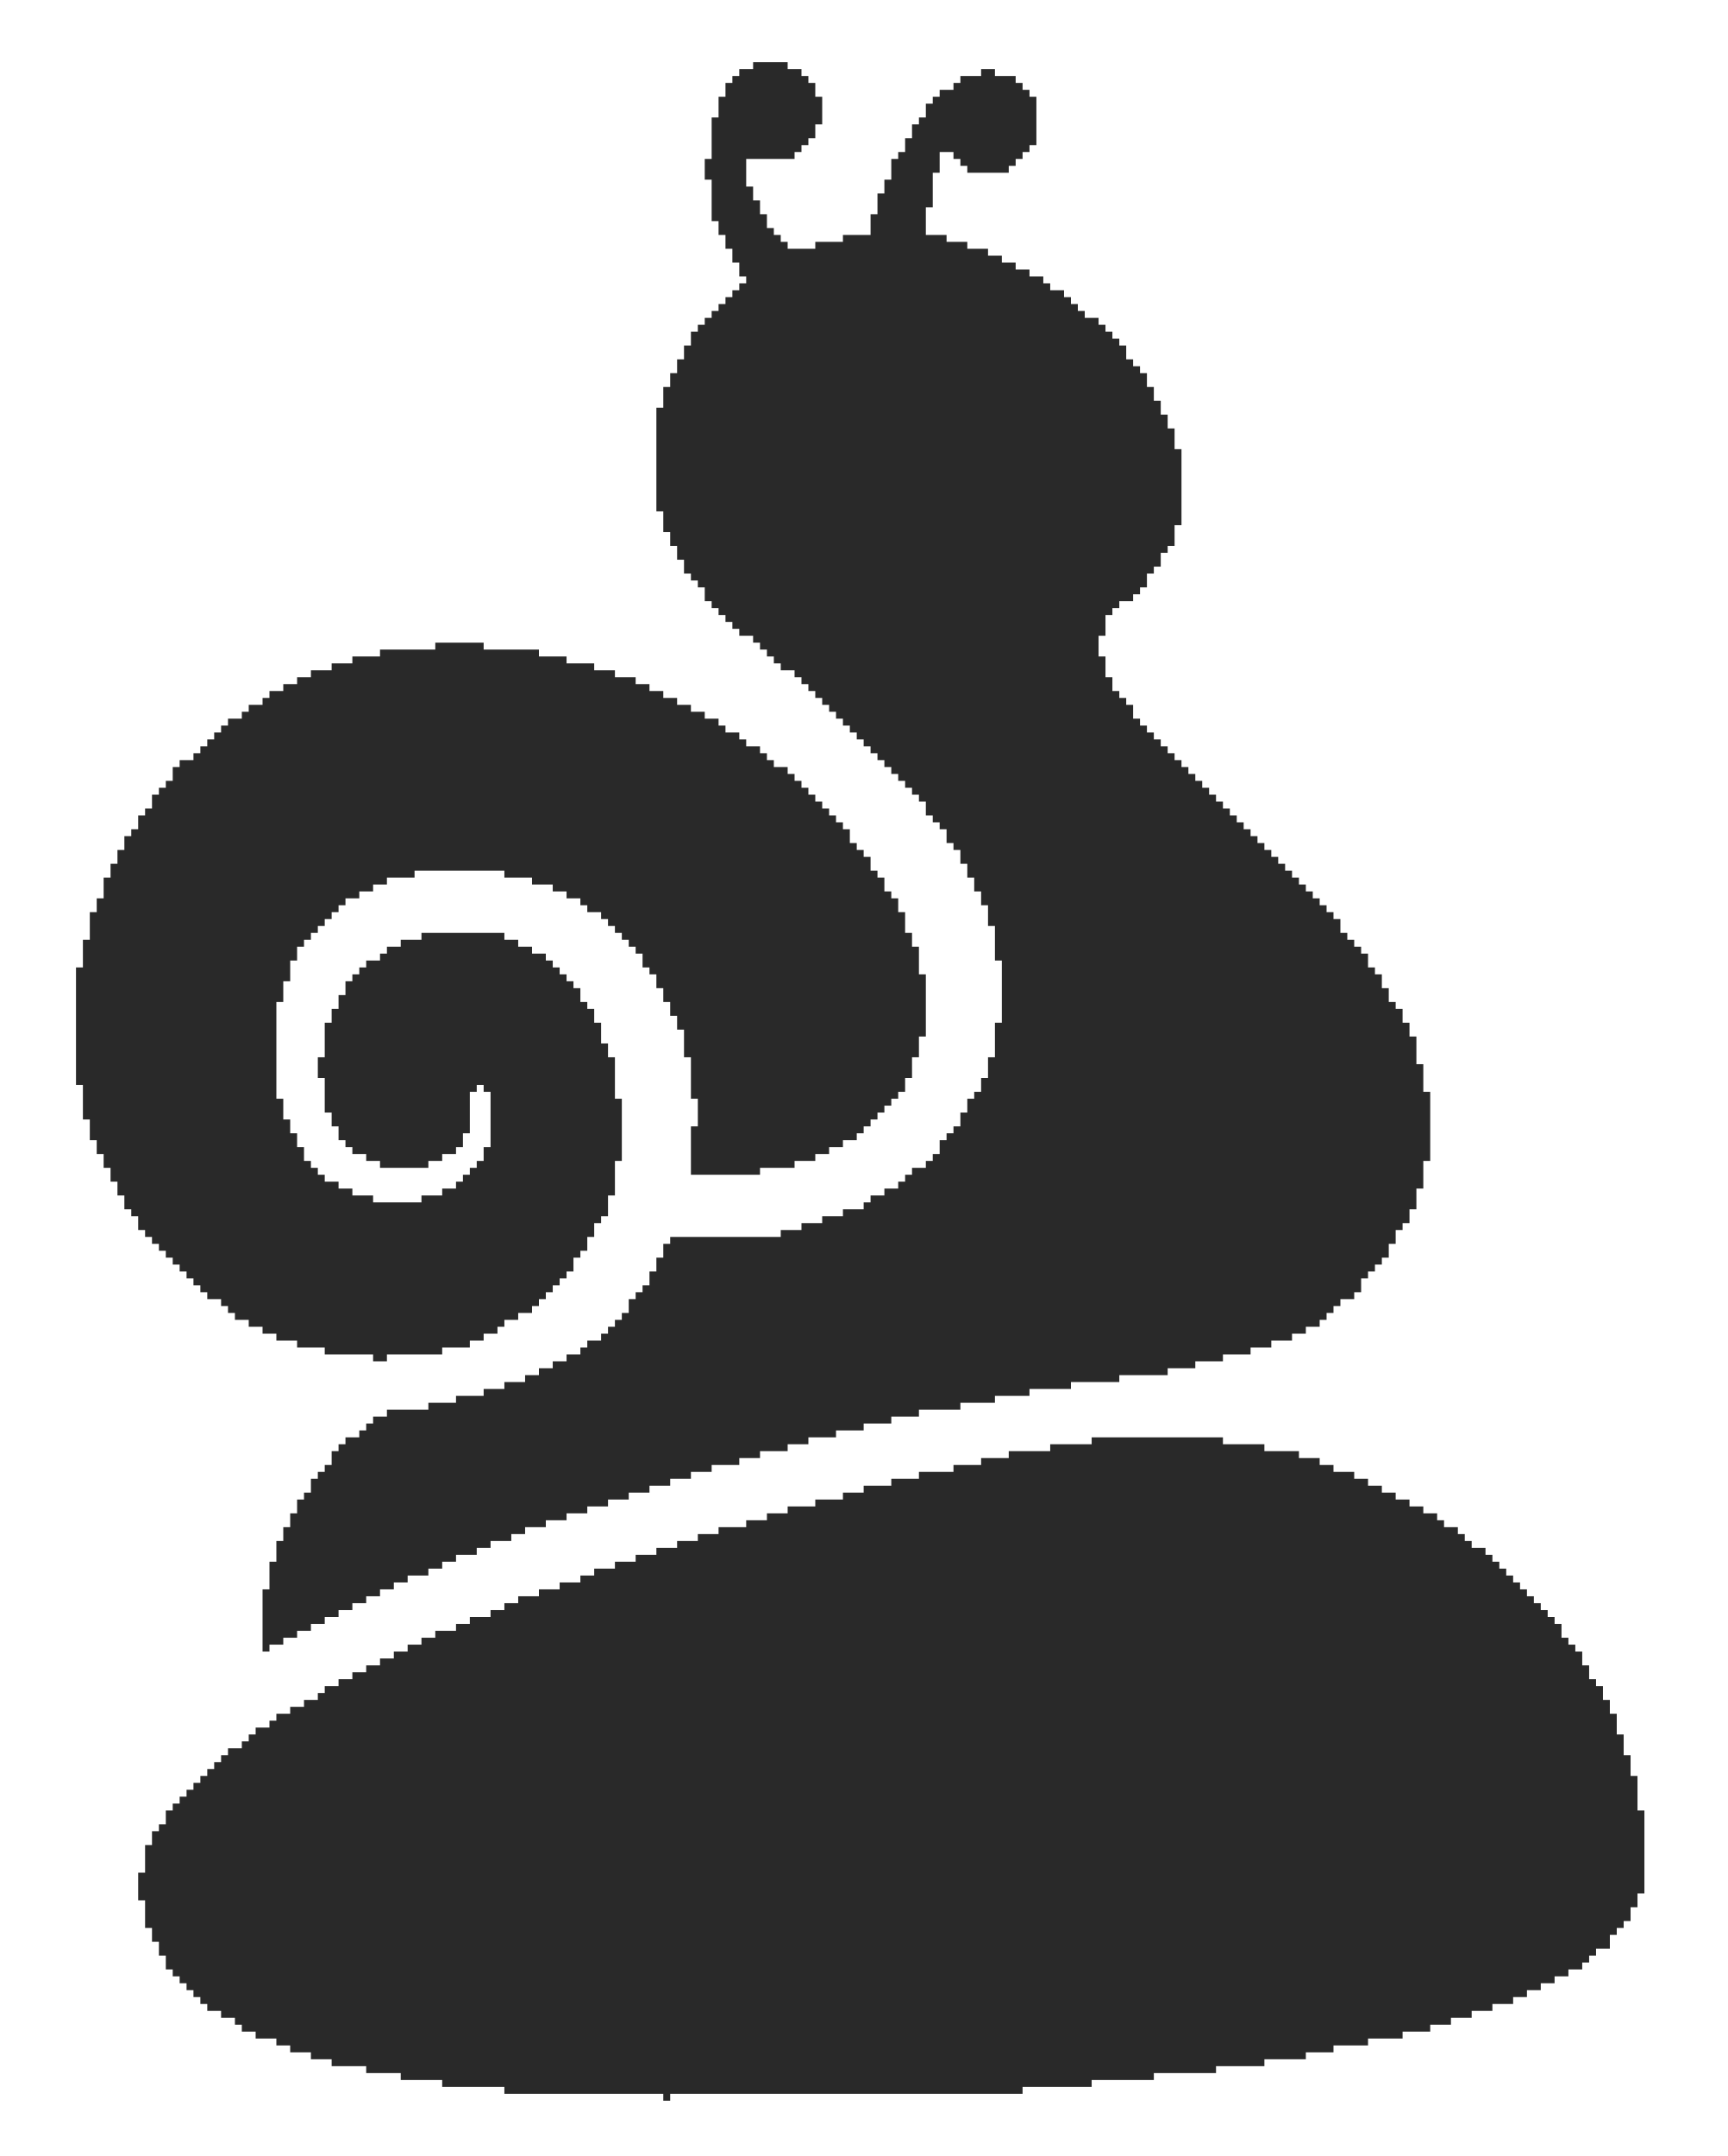
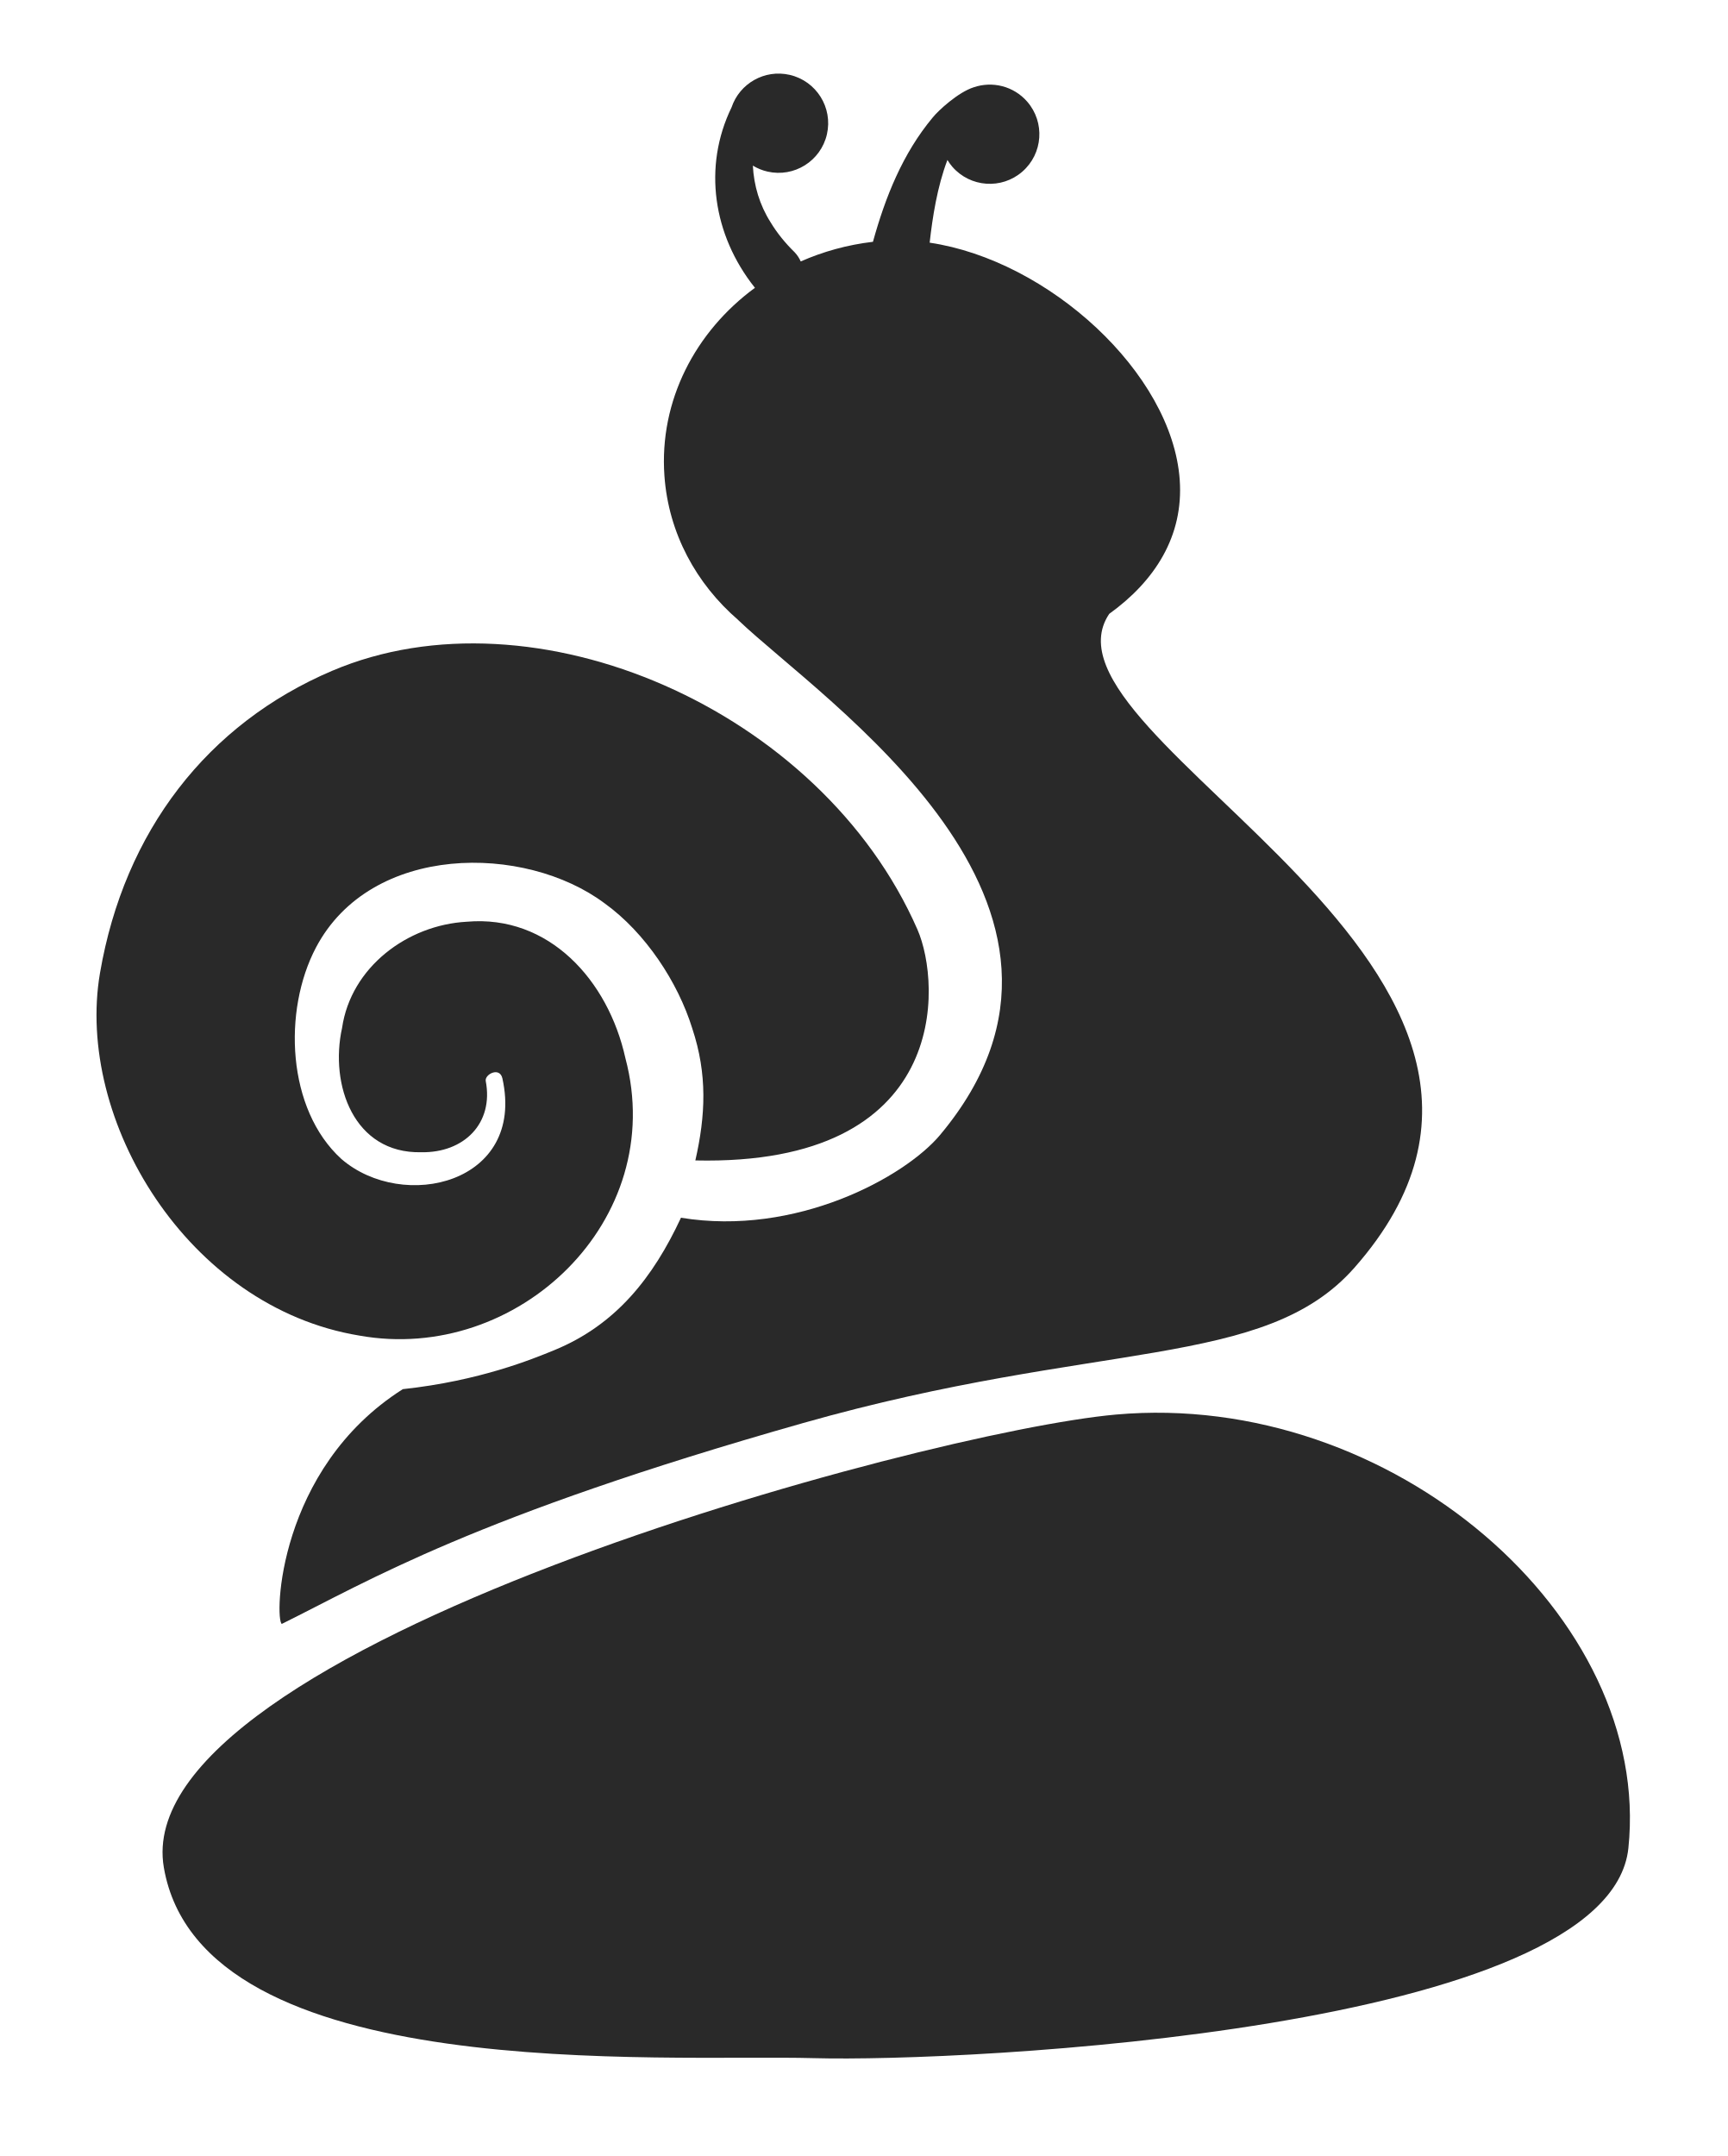
- <svg xmlns="http://www.w3.org/2000/svg" viewBox="0 0 250 312">
-   <path fill="#292929" fill-rule="evenodd" d="M109 9L114 9L114 10L116 10L116 11L117 11L117 12L118 12L118 14L119 14L119 18L118 18L118 20L117 20L117 21L116 21L116 22L115 22L115 23L108 23L108 27L109 27L109 29L110 29L110 31L111 31L111 33L112 33L112 34L113 34L113 35L114 35L114 36L118 36L118 35L122 35L122 34L126 34L126 31L127 31L127 28L128 28L128 26L129 26L129 23L130 23L130 22L131 22L131 20L132 20L132 18L133 18L133 17L134 17L134 15L135 15L135 14L136 14L136 13L138 13L138 12L139 12L139 11L142 11L142 10L144 10L144 11L147 11L147 12L148 12L148 13L149 13L149 14L150 14L150 21L149 21L149 22L148 22L148 23L147 23L147 24L146 24L146 25L140 25L140 24L139 24L139 23L138 23L138 22L136 22L136 25L135 25L135 30L134 30L134 34L137 34L137 35L140 35L140 36L143 36L143 37L145 37L145 38L147 38L147 39L149 39L149 40L151 40L151 41L152 41L152 42L154 42L154 43L155 43L155 44L156 44L156 45L157 45L157 46L159 46L159 47L160 47L160 48L161 48L161 49L162 49L162 50L163 50L163 52L164 52L164 53L165 53L165 54L166 54L166 56L167 56L167 58L168 58L168 60L169 60L169 62L170 62L170 65L171 65L171 76L170 76L170 79L169 79L169 80L168 80L168 82L167 82L167 83L166 83L166 85L165 85L165 86L164 86L164 87L162 87L162 88L161 88L161 89L160 89L160 92L159 92L159 95L160 95L160 98L161 98L161 100L162 100L162 101L163 101L163 102L164 102L164 104L165 104L165 105L166 105L166 106L167 106L167 107L168 107L168 108L169 108L169 109L170 109L170 110L171 110L171 111L172 111L172 112L173 112L173 113L174 113L174 114L175 114L175 115L176 115L176 116L177 116L177 117L178 117L178 118L179 118L179 119L180 119L180 120L181 120L181 121L182 121L182 122L183 122L183 123L184 123L184 124L185 124L185 125L186 125L186 126L187 126L187 127L188 127L188 128L189 128L189 129L190 129L190 130L191 130L191 131L192 131L192 132L193 132L193 133L194 133L194 135L195 135L195 136L196 136L196 137L197 137L197 138L198 138L198 140L199 140L199 141L200 141L200 143L201 143L201 145L202 145L202 146L203 146L203 148L204 148L204 150L205 150L205 154L206 154L206 158L207 158L207 168L206 168L206 172L205 172L205 175L204 175L204 177L203 177L203 178L202 178L202 180L201 180L201 182L200 182L200 183L199 183L199 184L198 184L198 185L197 185L197 187L196 187L196 188L194 188L194 189L193 189L193 190L192 190L192 191L191 191L191 192L189 192L189 193L187 193L187 194L184 194L184 195L181 195L181 196L177 196L177 197L173 197L173 198L169 198L169 199L162 199L162 200L155 200L155 201L149 201L149 202L144 202L144 203L139 203L139 204L133 204L133 205L129 205L129 206L125 206L125 207L121 207L121 208L117 208L117 209L114 209L114 210L110 210L110 211L107 211L107 212L103 212L103 213L100 213L100 214L97 214L97 215L94 215L94 216L91 216L91 217L88 217L88 218L85 218L85 219L82 219L82 220L79 220L79 221L76 221L76 222L74 222L74 223L71 223L71 224L69 224L69 225L66 225L66 226L64 226L64 227L62 227L62 228L59 228L59 229L57 229L57 230L55 230L55 231L53 231L53 232L51 232L51 233L49 233L49 234L47 234L47 235L45 235L45 236L43 236L43 237L41 237L41 238L39 238L39 239L38 239L38 230L39 230L39 226L40 226L40 223L41 223L41 221L42 221L42 219L43 219L43 217L44 217L44 216L45 216L45 214L46 214L46 213L47 213L47 212L48 212L48 210L49 210L49 209L50 209L50 208L52 208L52 207L53 207L53 206L54 206L54 205L56 205L56 204L62 204L62 203L66 203L66 202L70 202L70 201L73 201L73 200L76 200L76 199L78 199L78 198L80 198L80 197L82 197L82 196L84 196L84 195L85 195L85 194L87 194L87 193L88 193L88 192L89 192L89 191L90 191L90 190L91 190L91 188L92 188L92 187L93 187L93 186L94 186L94 184L95 184L95 182L96 182L96 180L97 180L97 179L113 179L113 178L116 178L116 177L119 177L119 176L122 176L122 175L125 175L125 174L126 174L126 173L128 173L128 172L130 172L130 171L131 171L131 170L132 170L132 169L134 169L134 168L135 168L135 167L136 167L136 165L137 165L137 164L138 164L138 163L139 163L139 161L140 161L140 159L141 159L141 158L142 158L142 156L143 156L143 153L144 153L144 148L145 148L145 139L144 139L144 134L143 134L143 131L142 131L142 129L141 129L141 127L140 127L140 125L139 125L139 123L138 123L138 122L137 122L137 120L136 120L136 119L135 119L135 118L134 118L134 116L133 116L133 115L132 115L132 114L131 114L131 113L130 113L130 112L129 112L129 111L128 111L128 110L127 110L127 109L126 109L126 108L125 108L125 107L124 107L124 106L123 106L123 105L122 105L122 104L121 104L121 103L120 103L120 102L119 102L119 101L118 101L118 100L117 100L117 99L116 99L116 98L115 98L115 97L113 97L113 96L112 96L112 95L111 95L111 94L110 94L110 93L109 93L109 92L107 92L107 91L106 91L106 90L105 90L105 89L104 89L104 88L103 88L103 87L102 87L102 85L101 85L101 84L100 84L100 83L99 83L99 81L98 81L98 79L97 79L97 77L96 77L96 74L95 74L95 59L96 59L96 56L97 56L97 54L98 54L98 52L99 52L99 50L100 50L100 48L101 48L101 47L102 47L102 46L103 46L103 45L104 45L104 44L105 44L105 43L106 43L106 42L107 42L107 41L108 41L108 40L107 40L107 38L106 38L106 36L105 36L105 34L104 34L104 32L103 32L103 26L102 26L102 23L103 23L103 17L104 17L104 14L105 14L105 12L106 12L106 11L107 11L107 10L109 10ZM63 93L70 93L70 94L78 94L78 95L82 95L82 96L86 96L86 97L89 97L89 98L92 98L92 99L94 99L94 100L96 100L96 101L98 101L98 102L100 102L100 103L102 103L102 104L104 104L104 105L105 105L105 106L107 106L107 107L108 107L108 108L110 108L110 109L111 109L111 110L112 110L112 111L114 111L114 112L115 112L115 113L116 113L116 114L117 114L117 115L118 115L118 116L119 116L119 117L120 117L120 118L121 118L121 119L122 119L122 120L123 120L123 122L124 122L124 123L125 123L125 124L126 124L126 126L127 126L127 127L128 127L128 129L129 129L129 130L130 130L130 132L131 132L131 135L132 135L132 137L133 137L133 141L134 141L134 150L133 150L133 153L132 153L132 156L131 156L131 158L130 158L130 159L129 159L129 160L128 160L128 161L127 161L127 162L126 162L126 163L125 163L125 164L124 164L124 165L122 165L122 166L120 166L120 167L118 167L118 168L115 168L115 169L110 169L110 170L100 170L100 163L101 163L101 159L100 159L100 153L99 153L99 149L98 149L98 147L97 147L97 145L96 145L96 143L95 143L95 141L94 141L94 140L93 140L93 138L92 138L92 137L91 137L91 136L90 136L90 135L89 135L89 134L88 134L88 133L87 133L87 132L85 132L85 131L84 131L84 130L82 130L82 129L80 129L80 128L77 128L77 127L73 127L73 126L60 126L60 127L56 127L56 128L54 128L54 129L52 129L52 130L50 130L50 131L49 131L49 132L48 132L48 133L47 133L47 134L46 134L46 135L45 135L45 136L44 136L44 137L43 137L43 139L42 139L42 142L41 142L41 145L40 145L40 159L41 159L41 162L42 162L42 164L43 164L43 166L44 166L44 168L45 168L45 169L46 169L46 170L47 170L47 171L49 171L49 172L51 172L51 173L54 173L54 174L61 174L61 173L64 173L64 172L66 172L66 171L67 171L67 170L68 170L68 169L69 169L69 168L70 168L70 166L71 166L71 158L70 158L70 157L69 157L69 158L68 158L68 164L67 164L67 166L66 166L66 167L64 167L64 168L62 168L62 169L55 169L55 168L53 168L53 167L51 167L51 166L50 166L50 165L49 165L49 163L48 163L48 161L47 161L47 156L46 156L46 153L47 153L47 148L48 148L48 146L49 146L49 144L50 144L50 142L51 142L51 141L52 141L52 140L53 140L53 139L55 139L55 138L56 138L56 137L58 137L58 136L61 136L61 135L73 135L73 136L75 136L75 137L77 137L77 138L79 138L79 139L80 139L80 140L81 140L81 141L82 141L82 142L83 142L83 143L84 143L84 145L85 145L85 146L86 146L86 148L87 148L87 151L88 151L88 153L89 153L89 159L90 159L90 168L89 168L89 173L88 173L88 176L87 176L87 177L86 177L86 179L85 179L85 181L84 181L84 182L83 182L83 184L82 184L82 185L81 185L81 186L80 186L80 187L79 187L79 188L78 188L78 189L77 189L77 190L75 190L75 191L73 191L73 192L72 192L72 193L70 193L70 194L68 194L68 195L64 195L64 196L56 196L56 197L54 197L54 196L47 196L47 195L43 195L43 194L40 194L40 193L38 193L38 192L36 192L36 191L34 191L34 190L33 190L33 189L32 189L32 188L30 188L30 187L29 187L29 186L28 186L28 185L27 185L27 184L26 184L26 183L25 183L25 182L24 182L24 181L23 181L23 180L22 180L22 179L21 179L21 178L20 178L20 176L19 176L19 175L18 175L18 173L17 173L17 171L16 171L16 169L15 169L15 167L14 167L14 165L13 165L13 162L12 162L12 157L11 157L11 140L12 140L12 136L13 136L13 132L14 132L14 130L15 130L15 127L16 127L16 125L17 125L17 123L18 123L18 121L19 121L19 120L20 120L20 118L21 118L21 117L22 117L22 115L23 115L23 114L24 114L24 113L25 113L25 111L26 111L26 110L28 110L28 109L29 109L29 108L30 108L30 107L31 107L31 106L32 106L32 105L33 105L33 104L35 104L35 103L36 103L36 102L38 102L38 101L39 101L39 100L41 100L41 99L43 99L43 98L45 98L45 97L48 97L48 96L51 96L51 95L55 95L55 94L63 94ZM158 208L177 208L177 209L183 209L183 210L188 210L188 211L191 211L191 212L193 212L193 213L196 213L196 214L198 214L198 215L200 215L200 216L202 216L202 217L204 217L204 218L206 218L206 219L208 219L208 220L209 220L209 221L211 221L211 222L212 222L212 223L213 223L213 224L215 224L215 225L216 225L216 226L217 226L217 227L218 227L218 228L219 228L219 229L220 229L220 230L221 230L221 231L222 231L222 232L223 232L223 233L224 233L224 234L225 234L225 235L226 235L226 237L227 237L227 238L228 238L228 239L229 239L229 241L230 241L230 243L231 243L231 244L232 244L232 246L233 246L233 248L234 248L234 251L235 251L235 254L236 254L236 257L237 257L237 262L238 262L238 274L237 274L237 276L236 276L236 278L235 278L235 279L234 279L234 280L233 280L233 282L231 282L231 283L230 283L230 284L229 284L229 285L227 285L227 286L225 286L225 287L223 287L223 288L221 288L221 289L219 289L219 290L216 290L216 291L213 291L213 292L210 292L210 293L207 293L207 294L203 294L203 295L198 295L198 296L193 296L193 297L189 297L189 298L183 298L183 299L176 299L176 300L167 300L167 301L158 301L158 302L148 302L148 303L97 303L97 304L96 304L96 303L73 303L73 302L64 302L64 301L58 301L58 300L53 300L53 299L48 299L48 298L45 298L45 297L42 297L42 296L40 296L40 295L37 295L37 294L35 294L35 293L34 293L34 292L32 292L32 291L30 291L30 290L29 290L29 289L28 289L28 288L27 288L27 287L26 287L26 286L25 286L25 285L24 285L24 283L23 283L23 281L22 281L22 279L21 279L21 275L20 275L20 271L21 271L21 267L22 267L22 265L23 265L23 264L24 264L24 262L25 262L25 261L26 261L26 260L27 260L27 259L28 259L28 258L29 258L29 257L30 257L30 256L31 256L31 255L32 255L32 254L33 254L33 253L35 253L35 252L36 252L36 251L37 251L37 250L39 250L39 249L40 249L40 248L42 248L42 247L44 247L44 246L46 246L46 245L47 245L47 244L49 244L49 243L51 243L51 242L53 242L53 241L55 241L55 240L57 240L57 239L59 239L59 238L61 238L61 237L63 237L63 236L66 236L66 235L68 235L68 234L71 234L71 233L73 233L73 232L75 232L75 231L78 231L78 230L81 230L81 229L84 229L84 228L86 228L86 227L89 227L89 226L92 226L92 225L95 225L95 224L98 224L98 223L101 223L101 222L104 222L104 221L108 221L108 220L111 220L111 219L114 219L114 218L118 218L118 217L122 217L122 216L125 216L125 215L129 215L129 214L133 214L133 213L138 213L138 212L142 212L142 211L146 211L146 210L152 210L152 209L158 209Z" />
+ <svg xmlns="http://www.w3.org/2000/svg" viewBox="0 0 250 312" width="250" height="312">
+   <g transform="matrix(0.7852977 0 0 0.7852977 -628.9491 -197.564)">
+     <path transform="matrix(1,0,0,-1,923.3618,339.2695)" d="M0 0C.756-10.582 5.864-19.889 13.594-26.556 13.59-26.556 13.586-26.556 13.582-26.557 29.14-41.442 86.249-79.109 50.798-121.459 44.295-129.228 24.252-140.195 3.052-136.709-2.094-147.734-8.927-156.468-20.375-161.143-24.286-162.739-34.026-166.769-48.218-168.299-71.377-183.001-71.857-210.755-70.521-211.561-54.463-203.623-35.272-191.806 25.553-174.544 80.004-159.091 110.536-164.79 127.168-145.92 175.585-90.987 66.377-48.656 81.977-25.43 90.354-19.402 95.714-11.129 94.97-.716 93.563 18.989 70.77 39.724 48.885 42.973 49.405 47.634 50.28 53.298 52.157 58.213 52.422 57.779 52.717 57.357 53.062 56.96 56.375 53.149 62.15 52.746 65.96 56.059 69.771 59.372 70.175 65.147 66.862 68.958 64.342 71.855 60.401 72.777 56.981 71.598 54.123 70.689 50.463 67.305 49.464 66.059 43.903 59.402 40.716 51.375 38.431 43.133 33.704 42.579 29.233 41.327 25.118 39.514 24.872 40.089 24.508 40.663 23.989 41.216 22.292 42.873 20.774 44.72 19.562 46.734 17.537 49.922 16.486 53.51 16.296 57.171 17.11 56.678 18.011 56.299 18.99 56.074 23.911 54.944 28.817 58.017 29.947 62.938 31.077 67.86 28.004 72.766 23.082 73.896 18.463 74.957 13.858 72.314 12.376 67.916 7.047 56.957 8.979 44.363 16.606 34.75 16.632 34.717 16.66 34.691 16.687 34.659 5.698 26.599-.989 13.847 0 0" fill="#292929" id="body" />
+     <path transform="matrix(1,0,0,-1,867.134,497.6963)" d="M0 0C29.096-5.227 57 21.196 49.032 51.133 45.85 65.527 34.907 77.583 19.81 76.265 8.841 75.673-1.555 67.878-3.185 56.689-5.501 46.215-1.03 33.513 11.409 33.787 19.282 33.648 24.803 39.104 23.291 46.935 23.105 48.154 25.88 49.599 26.369 47.382 30.649 27.99 8.058 22.72-3.31 32.544-13.38 41.705-14.123 59.881-7.994 71.511 2.155 90.767 30.506 90.662 45.221 79.643 52.741 74.225 58.723 65.103 61.354 56.614 64.174 48.133 63.813 40.573 61.927 32.275 108.949 31.221 107.279 64.727 102.859 74.829 85.099 115.423 32.188 138.329-5.004 122.508-27.954 112.745-43.309 92.978-47.797 66.826-52.432 39.823-31.703 5.21 0 0" fill="#292929" id="shell" />
+     <path transform="matrix(1,0,0,-1,1006.553,512.252)" d="M0 0C-35.246-3.148-182.396-43.019-175.452-83.457-168.508-123.894-83.291-117.825-55.621-118.596-27.95-119.367 90.975-113.477 94.471-79.885 98.906-37.277 50.877 4.544 0 0" fill="#292929" id="pebble" />
+   </g>
</svg>
